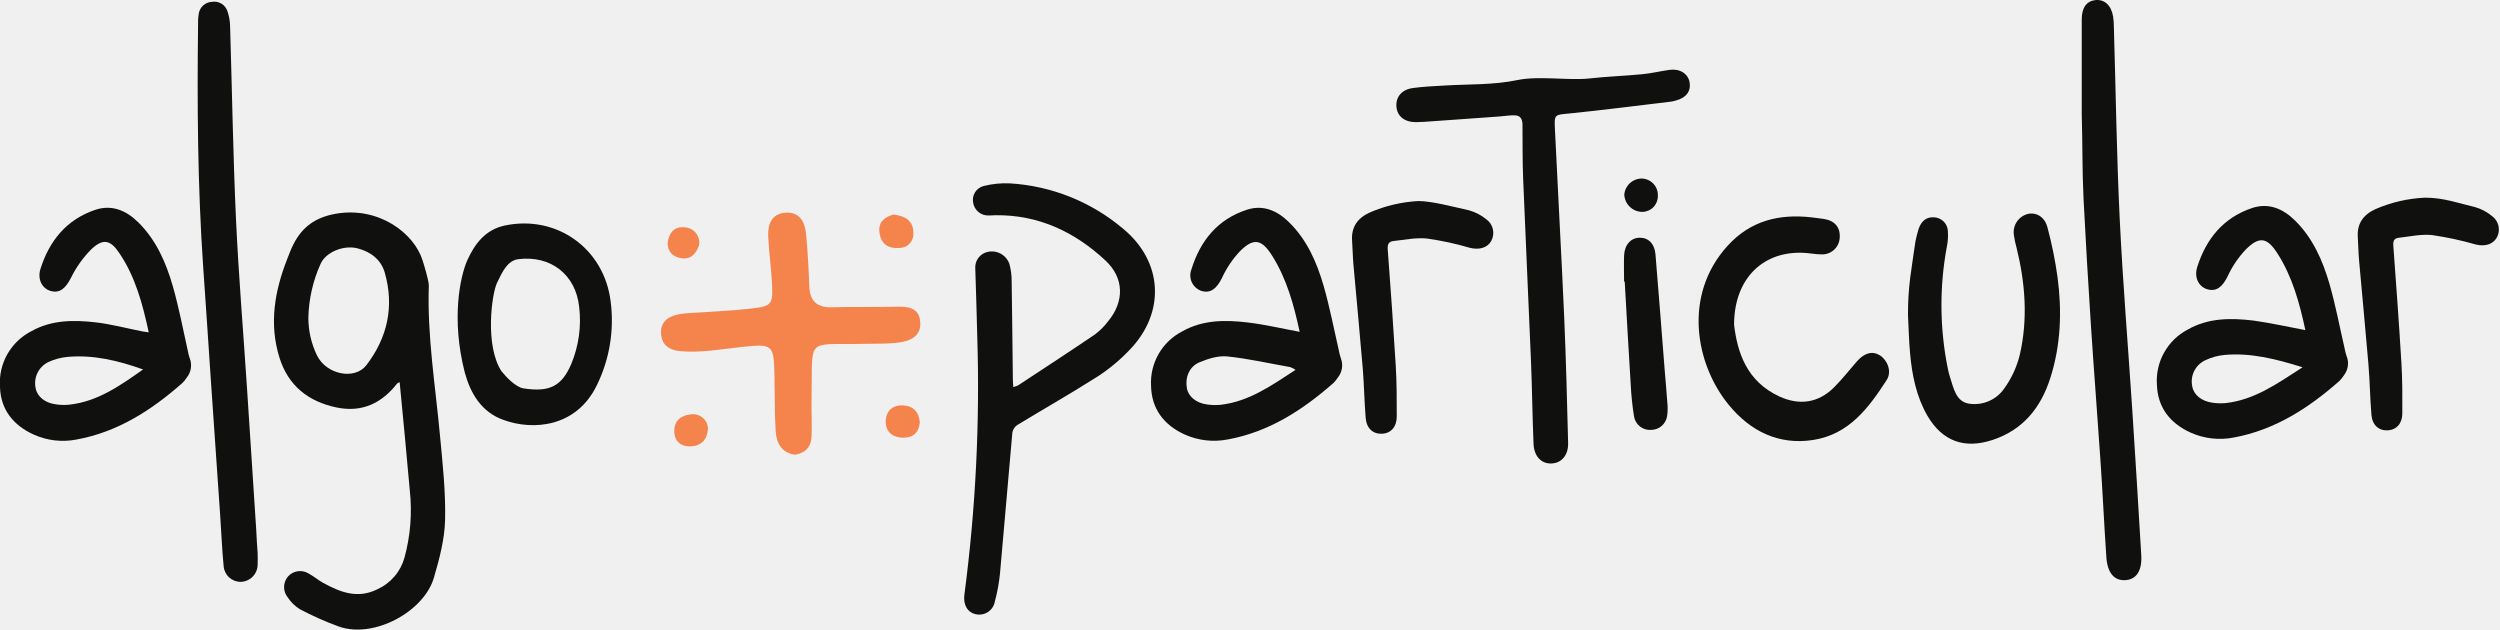
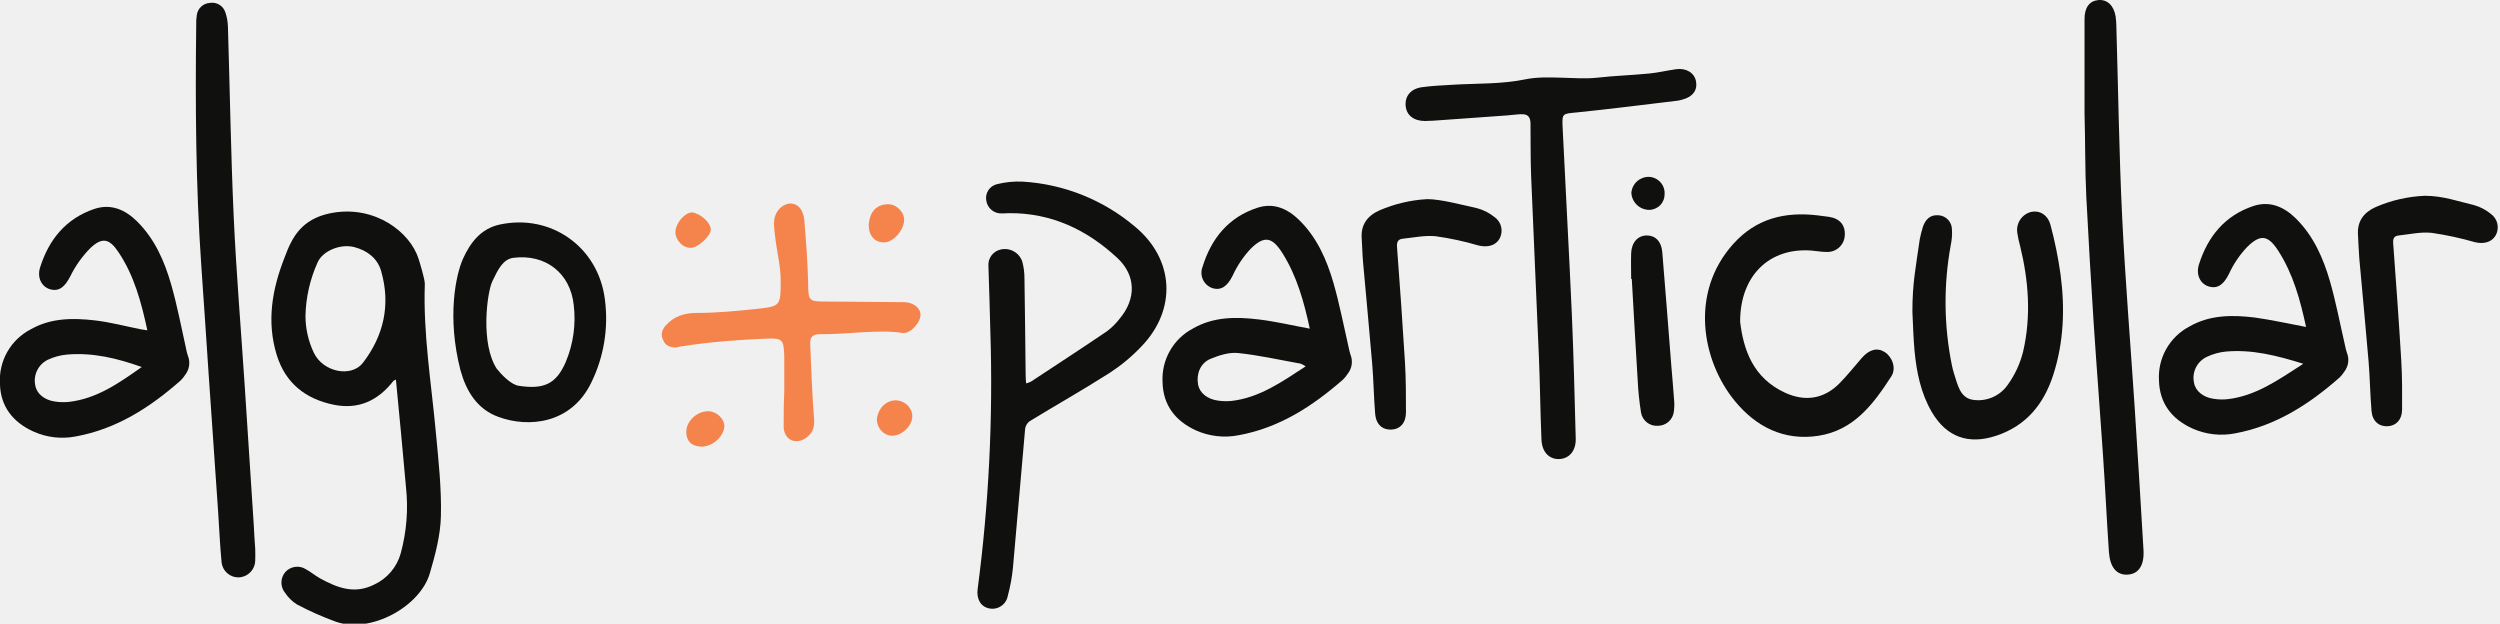
- <svg xmlns="http://www.w3.org/2000/svg" width="1072" height="270" viewBox="0 0 1072 270" fill="none">
-   <g clip-path="url(#clip0_83_348)">
-     <path d="M171.368 163.849C170.651 164.247 170.38 164.311 170.252 164.486C163.667 172.922 155.217 176.949 144.47 174.753C132.257 172.254 123.567 165.425 119.805 153.265C115.34 138.828 117.748 124.837 123.137 111.116C123.982 108.984 124.731 106.835 125.832 104.75C129.61 97.253 135.302 93.178 144.008 91.65C162.328 88.467 177.491 99.895 181.19 111.61C181.572 112.835 183.948 120.38 183.884 122.513C183.135 144.128 186.707 165.393 188.668 186.802C189.8 198.819 191.139 210.9 190.852 222.933C190.661 231.226 188.428 239.614 186.069 247.668C181.923 262.089 160.558 273.963 145.347 268.679C139.581 266.578 133.966 264.084 128.542 261.214C126.518 259.938 124.785 258.251 123.456 256.264C122.393 254.999 121.81 253.402 121.81 251.751C121.81 250.101 122.393 248.503 123.456 247.239C124.546 245.996 126.044 245.183 127.682 244.947C129.319 244.71 130.987 245.066 132.385 245.949C134.505 247.095 136.371 248.703 138.475 249.881C145.873 253.94 153.319 256.916 161.85 252.666C164.663 251.386 167.16 249.506 169.166 247.157C171.171 244.808 172.636 242.049 173.457 239.073C176.013 229.718 176.781 219.966 175.721 210.327C174.398 194.967 172.867 179.607 171.368 163.849ZM132.225 136.249C132.228 141.808 133.476 147.295 135.876 152.31C139.926 160.682 152.124 163.07 157.114 156.575C166.139 144.797 169.136 131.427 165.006 116.974C163.412 111.339 159.011 107.997 153.415 106.516C147.42 104.925 139.671 108.108 137.471 113.138C134.185 120.412 132.401 128.272 132.225 136.249Z" fill="#10100F" />
-     <path d="M63.777 142.521C61.162 130.328 58.021 118.645 51.165 108.522C47.306 102.76 44.15 102.155 39.111 106.931C35.578 110.499 32.649 114.617 30.438 119.123C28.126 123.627 25.654 125.856 21.732 124.773C18.097 123.739 15.944 119.807 17.347 115.319C21.142 103.254 28.508 94.165 40.785 89.995C47.944 87.575 54.147 90.249 59.297 95.343C67.013 102.967 71.223 112.645 74.125 122.8C76.707 131.841 78.461 141.12 80.502 150.272C80.683 151.353 80.95 152.417 81.299 153.456C81.879 154.86 82.066 156.395 81.842 157.897C81.617 159.4 80.989 160.813 80.024 161.987C79.507 162.803 78.897 163.556 78.206 164.232C64.957 175.915 50.431 185.29 32.702 188.489C26.581 189.669 20.245 188.935 14.557 186.388C5.628 182.377 0.207 175.533 -0.016 165.696C-0.333 160.87 0.773 156.057 3.164 151.851C5.555 147.645 9.128 144.23 13.441 142.027C22.115 137.141 31.601 137.141 41.04 138.223C47.737 139.003 54.306 140.77 60.955 142.091C61.736 142.25 62.549 142.346 63.777 142.521ZM61.401 158.438C50.798 154.65 40.195 152.071 29.05 153.026C26.168 153.281 23.351 154.035 20.727 155.254C18.702 156.237 17.065 157.867 16.077 159.887C15.088 161.906 14.806 164.198 15.274 166.396C15.896 169.994 19.213 172.763 23.948 173.384C25.859 173.67 27.797 173.718 29.72 173.527C41.933 172.174 51.595 165.298 61.353 158.422L61.401 158.438Z" fill="#10100F" />
-     <path d="M110.477 237.163C110.477 239.312 110.573 240.76 110.477 242.209C110.438 244.108 109.673 245.921 108.34 247.276C107.006 248.631 105.204 249.426 103.302 249.499C101.455 249.53 99.664 248.861 98.291 247.626C96.918 246.392 96.066 244.683 95.904 242.846C95.203 235.635 94.916 228.377 94.421 221.135C93.05 201.239 91.679 181.342 90.308 161.446C89.24 145.768 88.251 130.074 87.119 114.395C84.743 79.76 84.504 45.061 84.935 10.33C84.884 8.882 84.969 7.433 85.19 6.001C85.381 4.605 86.054 3.32 87.094 2.366C88.133 1.413 89.473 0.852 90.882 0.78C92.283 0.548 93.721 0.824 94.937 1.556C96.153 2.288 97.067 3.43 97.515 4.775C98.226 6.825 98.613 8.973 98.663 11.142C99.508 38.583 99.922 66.04 101.166 93.449C102.282 117.961 104.355 142.425 105.949 166.922C107.257 186.945 108.559 206.969 109.856 226.992C110.015 230.637 110.27 234.25 110.477 237.163Z" fill="#10100F" />
-     <path d="M200.403 111.546C203.591 104.559 208.088 98.526 216.347 96.728C238.669 91.953 259.045 106.58 261.836 129.198C263.453 141.495 261.406 153.995 255.952 165.139C247.199 183.252 228.576 184.733 215.821 180.037C206.429 176.679 201.758 168.72 199.302 159.743C193.403 136.791 197.293 118.534 200.403 111.546ZM215.151 159.297C216.873 161.494 221.098 166.062 224.574 166.555C235.209 168.147 240.741 165.982 244.951 156.098C248.173 148.36 249.343 139.923 248.347 131.602C246.88 117.738 236.165 109.413 222.278 111.132C217.606 111.721 215.47 116.433 213.142 121.24C210.814 126.047 207.833 148.458 215.151 159.361V159.297Z" fill="#10100F" />
-     <path d="M434.495 165.982C435.202 165.802 435.89 165.557 436.552 165.25C447.553 158.008 458.603 150.798 469.509 143.412C471.638 141.81 473.532 139.919 475.137 137.793C482.168 129.326 482.105 119.234 474.021 111.705C460.851 99.433 445.321 92.064 426.89 92.287C425.917 92.287 424.945 92.43 423.988 92.398C422.4 92.466 420.843 91.952 419.609 90.952C418.375 89.952 417.551 88.536 417.291 86.97C416.962 85.4 417.261 83.762 418.125 82.409C418.989 81.055 420.35 80.093 421.915 79.728C425.562 78.819 429.322 78.449 433.076 78.63C450.893 79.712 467.883 86.512 481.515 98.017C498.702 112.135 499.85 133.973 484.448 149.954C480.369 154.264 475.799 158.084 470.832 161.335C459.416 168.609 447.617 175.294 436.058 182.345C435.537 182.721 435.096 183.195 434.759 183.742C434.423 184.288 434.197 184.895 434.097 185.528C432.279 205.632 430.637 225.735 428.803 245.838C428.401 249.925 427.66 253.971 426.587 257.935C426.43 258.838 426.091 259.7 425.59 260.468C425.089 261.236 424.438 261.895 423.674 262.404C422.911 262.913 422.052 263.262 421.149 263.429C420.246 263.597 419.319 263.58 418.423 263.378C414.852 262.614 412.923 259.32 413.544 254.895C418.373 218.187 420.212 181.149 419.045 144.144C418.822 134.483 418.503 124.821 418.2 115.144C418.073 113.502 418.55 111.87 419.543 110.554C420.535 109.238 421.974 108.329 423.589 107.997C425.51 107.578 427.519 107.882 429.229 108.852C430.939 109.821 432.23 111.387 432.853 113.249C433.478 115.586 433.794 117.994 433.794 120.412C434.017 134.196 434.144 147.996 434.304 161.796C434.272 163.133 434.399 164.423 434.495 165.982Z" fill="#10100F" />
-     <path d="M642.694 49.963C632.076 50.664 621.457 51.555 610.806 52.239C609.61 52.239 608.399 52.383 607.187 52.383C602.244 52.383 599.103 49.852 598.784 45.698C598.465 41.543 601.096 38.36 605.911 37.739C610.105 37.15 614.888 36.943 619.113 36.689C629.859 36.036 640.319 36.498 650.746 34.317C659.85 32.423 672.638 34.603 681.455 33.648C690.272 32.693 695.167 32.678 704.08 31.834C708.034 31.468 711.94 30.513 715.894 29.956C720.279 29.351 723.866 31.547 724.504 35.336C725.142 39.124 723.005 41.957 718.653 43.087C717.96 43.306 717.251 43.471 716.532 43.581C702.007 45.316 687.498 47.178 672.941 48.658C666.69 49.279 666.451 48.929 666.738 55.136C668.014 82.068 669.545 108.984 670.724 135.915C671.506 153.917 671.952 171.919 672.414 189.937C672.542 195.206 669.576 198.58 665.255 198.74C660.935 198.899 657.81 195.699 657.586 190.367C657.076 178.525 656.98 166.667 656.486 154.84C655.418 128.752 654.174 102.665 653.122 76.577C652.803 68.73 652.931 60.867 652.835 53.004C652.42 48.085 648.817 49.55 642.694 49.963Z" fill="#10100F" />
-     <path d="M557.297 142.282C554.81 130.726 551.749 119.568 545.467 109.604C541.018 102.553 537.574 101.869 531.707 107.71C528.509 111.117 525.887 115.02 523.942 119.266C521.726 123.754 519.047 125.935 515.157 124.741C514.261 124.434 513.435 123.95 512.731 123.317C512.026 122.685 511.457 121.917 511.057 121.06C510.656 120.202 510.433 119.273 510.401 118.328C510.368 117.382 510.527 116.44 510.868 115.557C514.663 103.206 522.156 93.942 534.784 89.899C541.688 87.687 547.667 90.345 552.642 95.199C560.422 102.776 564.648 112.453 567.581 122.608C570.18 131.633 571.934 140.913 574.055 150.081C574.266 151.262 574.559 152.427 574.932 153.567C575.472 154.923 575.647 156.397 575.437 157.841C575.227 159.286 574.64 160.649 573.736 161.796C573.154 162.709 572.469 163.553 571.695 164.311C558.509 175.867 544.111 185.21 526.509 188.425C520.275 189.656 513.812 188.922 508.014 186.324C499.101 182.265 493.792 175.373 493.568 165.473C493.3 160.718 494.411 155.987 496.77 151.848C499.129 147.709 502.634 144.337 506.866 142.139C515.747 137.077 525.457 137.125 535.135 138.287C542.421 139.162 549.612 140.865 557.297 142.282ZM555.528 158.597C554.822 158.117 554.062 157.721 553.263 157.419C544.271 155.827 535.31 153.774 526.238 152.835C522.38 152.437 518.075 153.806 514.376 155.334C509.943 157.148 508.11 161.844 508.939 166.476C509.576 170.057 512.925 172.843 517.66 173.447C519.572 173.72 521.51 173.763 523.432 173.575C535.581 172.174 545.291 165.266 555.528 158.597Z" fill="#10100F" />
-     <path d="M988.54 141.55C986.037 129.93 982.991 118.677 976.566 108.665C972.181 101.821 968.849 101.168 963.045 106.93C959.823 110.316 957.183 114.21 955.232 118.454C953 122.975 950.449 125.171 946.495 124.041C942.876 123.006 940.739 119.059 942.174 114.491C945.985 102.458 953.335 93.353 965.644 89.215C972.803 86.811 978.989 89.501 984.139 94.595C991.777 102.139 995.954 111.705 998.856 121.654C1001.49 130.79 1003.24 140.181 1005.39 149.476C1005.58 150.557 1005.85 151.621 1006.21 152.66C1006.76 154.007 1006.96 155.477 1006.76 156.922C1006.57 158.367 1006 159.735 1005.11 160.889C1004.52 161.816 1003.83 162.671 1003.05 163.436C989.911 175.007 975.482 184.335 957.911 187.598C951.675 188.841 945.206 188.118 939.4 185.528C930.471 181.501 925.13 174.641 924.875 164.757C924.58 160.007 925.664 155.273 927.998 151.123C930.331 146.972 933.814 143.582 938.029 141.359C946.894 136.265 956.62 136.297 966.298 137.459C973.536 138.478 980.727 140.069 988.54 141.55ZM987.28 157.467C975.625 153.822 964.958 151.211 953.877 152.198C950.965 152.475 948.125 153.268 945.491 154.538C943.464 155.518 941.825 157.148 940.836 159.169C939.847 161.189 939.566 163.481 940.038 165.68C940.644 169.277 943.976 172.047 948.711 172.683C950.622 172.97 952.561 173.018 954.483 172.827C966.728 171.442 976.39 164.566 987.217 157.578L987.28 157.467Z" fill="#10100F" />
-     <path d="M892.652 49.231C892.652 35.575 892.652 21.907 892.652 8.229C892.652 3.263 894.772 0.414 898.551 0.032C902.33 -0.35 905.311 2.213 906.108 7.115C906.311 8.55 906.417 9.996 906.427 11.444C907.241 38.885 907.607 66.342 908.931 93.767C910.254 121.192 912.55 148.76 914.352 176.265C915.691 196.893 916.966 217.527 918.178 238.166C918.561 244.979 915.898 248.624 911.083 248.783C906.523 248.942 903.669 245.599 903.207 238.962C902.25 224.971 901.612 210.964 900.64 196.973C899.364 177.873 897.849 158.884 896.606 139.815C895.415 121.606 894.352 103.381 893.417 85.14C892.827 73.186 893.018 61.265 892.652 49.231C892.524 49.247 892.779 49.231 892.652 49.231Z" fill="#10100F" />
-     <path d="M821.349 103.461C821.461 102.617 822.433 98.876 822.72 98.081C823.884 94.897 825.909 92.876 829.513 93.194C831.057 93.302 832.504 93.985 833.568 95.108C834.631 96.232 835.232 97.713 835.252 99.258C835.406 101.536 835.239 103.824 834.758 106.055C831.597 123.228 831.749 140.844 835.205 157.96C835.455 159.268 835.785 160.56 836.193 161.828C837.708 166.412 838.696 172.126 844.165 173.066C847.077 173.538 850.064 173.173 852.775 172.011C855.486 170.85 857.809 168.941 859.472 166.508C862.566 162.196 864.807 157.334 866.073 152.182C869.628 136.838 868.448 121.447 864.701 106.214C864.199 104.476 863.821 102.705 863.569 100.914C863.232 98.922 863.654 96.877 864.752 95.18C865.85 93.483 867.544 92.258 869.501 91.746C873.12 90.934 876.739 92.924 877.935 97.444C879.812 104.442 881.255 111.549 882.256 118.725C884.217 133.369 883.707 147.964 879.163 162.146C875.113 174.785 867.555 184.287 854.417 188.648C842.427 192.612 832.941 189.269 826.531 178.366C821.748 170.137 819.914 161 819.053 151.673C818.543 146.15 818.431 140.531 818.144 135.024C818.097 122.561 819.739 114.969 821.349 103.461Z" fill="#10100F" />
-     <path d="M743.573 139.258C744.992 151.164 748.994 163.579 763.073 170.041C771.667 173.973 779.783 172.747 786.447 166.094C789.939 162.592 793.016 158.661 796.253 154.952C799.49 151.243 802.949 150.4 806.122 152.389C809.295 154.379 811.352 159.297 809.024 162.926C801.323 174.848 792.857 186.293 777.455 188.664C762.499 190.972 750.35 184.701 741.277 173.591C727.135 156.369 721.475 126.811 740.655 105.546C750.509 94.611 762.866 91.602 776.897 93.21C778.571 93.401 780.261 93.624 781.935 93.863C786.718 94.547 789.19 97.46 788.871 101.964C788.818 102.966 788.566 103.947 788.128 104.849C787.69 105.752 787.075 106.557 786.32 107.219C785.566 107.881 784.686 108.385 783.733 108.701C782.78 109.018 781.773 109.141 780.771 109.063C778.714 109.063 776.673 108.65 774.617 108.49C756.52 107.026 743.573 119.027 743.573 139.258Z" fill="#10100F" />
-     <path d="M608.159 86.207C613.851 86.207 622.684 88.562 629.859 90.17C632.535 90.909 635.031 92.187 637.194 93.926C638.664 94.934 639.709 96.45 640.127 98.18C640.545 99.911 640.306 101.735 639.458 103.301C637.784 106.326 634.228 107.265 630.21 106.246C624.203 104.48 618.075 103.156 611.874 102.283C607.187 101.789 602.308 102.856 597.525 103.349C595.468 103.556 594.91 104.782 595.053 106.899C596.297 123.532 597.493 140.165 598.497 156.814C598.928 164.041 598.944 171.315 598.928 178.557C598.928 183.093 596.377 185.847 592.55 185.99C588.723 186.133 585.981 183.714 585.598 179.194C585.008 172.095 584.929 164.868 584.339 157.849C583.111 143.046 581.66 128.259 580.353 113.456C580.05 110.082 580.018 106.692 579.779 103.317C579.316 97.317 582.202 93.417 587.48 91.061C594.032 88.238 601.033 86.594 608.159 86.207Z" fill="#10100F" />
-     <path d="M1039.91 84.758C1047.88 84.758 1054.26 87.162 1061.23 88.785C1063.9 89.534 1066.39 90.836 1068.53 92.605C1069.98 93.643 1070.99 95.185 1071.37 96.928C1071.74 98.671 1071.44 100.49 1070.54 102.028C1068.83 104.877 1065.41 105.784 1061.56 104.829C1055.44 103.059 1049.19 101.713 1042.88 100.802C1038.19 100.309 1033.31 101.439 1028.53 101.964C1026.61 102.171 1026.1 103.333 1026.25 105.291C1027.49 122.163 1028.74 139.035 1029.74 155.923C1030.17 163.022 1030.15 170.248 1030.11 177.299C1030.11 181.629 1027.57 184.303 1023.97 184.526C1020.11 184.765 1017.26 182.361 1016.87 177.904C1016.27 170.678 1016.19 163.42 1015.58 156.194C1014.34 141.391 1012.89 126.604 1011.58 111.801C1011.29 108.443 1011.24 105.052 1011.02 101.662C1010.64 95.82 1013.46 92 1018.59 89.676C1025.34 86.738 1032.56 85.07 1039.91 84.758Z" fill="#10100F" />
-     <path d="M696.41 120.762C696.41 117.022 696.267 113.265 696.41 109.525C696.618 104.909 699.344 101.964 703.107 101.932C706.87 101.901 709.485 104.511 709.867 109.047C711.254 125.665 712.53 142.298 713.837 158.915C714.204 163.499 714.651 168.068 714.954 172.652C715.169 174.568 715.137 176.505 714.858 178.414C714.615 180.051 713.793 181.547 712.542 182.633C711.29 183.719 709.692 184.322 708.034 184.335C706.314 184.474 704.605 183.964 703.244 182.906C701.883 181.848 700.969 180.319 700.683 178.621C699.936 173.972 699.451 169.285 699.233 164.582C698.308 149.986 697.527 135.374 696.681 120.762H696.41Z" fill="#10100F" />
-     <path d="M704.048 76.561C704.987 76.591 705.911 76.808 706.766 77.199C707.621 77.59 708.389 78.147 709.026 78.838C709.662 79.528 710.155 80.338 710.475 81.221C710.794 82.103 710.935 83.041 710.888 83.978C710.926 85.753 710.261 87.472 709.037 88.759C707.813 90.047 706.128 90.8 704.351 90.854C702.335 90.877 700.39 90.118 698.923 88.738C697.457 87.357 696.585 85.463 696.49 83.453C696.65 81.566 697.517 79.808 698.918 78.531C700.319 77.253 702.15 76.55 704.048 76.561Z" fill="#10100F" />
-     <path d="M340.823 194.999C335.163 194.124 332.947 190.001 332.628 185.051C332.118 177.092 332.261 169.038 332.086 161.032C331.799 147.789 331.464 147.391 318.437 148.744C309.525 149.667 300.676 151.387 291.667 150.575C286.884 150.161 283.52 147.773 283.44 142.616C283.36 137.459 287.187 135.406 291.699 134.658C294.489 134.212 297.343 134.164 300.165 133.973C307.213 133.464 314.308 133.193 321.339 132.382C331.113 131.331 331.512 130.79 331.001 121.017C330.667 114.427 329.694 107.885 329.407 101.312C329.168 96.154 330.89 91.618 336.837 91.188C342.784 90.759 345.112 95.088 345.622 100.182C346.356 107.678 346.754 115.207 347.025 122.736C347.264 129.23 350.374 131.936 356.815 131.761C365.776 131.49 374.736 131.761 383.713 131.522C388.703 131.411 393.933 131.522 394.571 137.73C395.272 144.447 389.947 146.404 384.462 146.993C379.791 147.487 375.039 147.328 370.32 147.439C345.192 148.012 348.524 144.033 347.998 170.439C347.886 176.09 348.221 181.756 347.998 187.391C347.727 191.736 345.24 194.362 340.823 194.999Z" fill="#F4844C" />
-     <path d="M383.059 91.984C388.257 92.605 391.573 94.642 391.653 99.816C391.728 100.628 391.634 101.448 391.378 102.223C391.122 102.998 390.709 103.712 390.164 104.321C389.62 104.93 388.956 105.421 388.214 105.763C387.472 106.105 386.667 106.291 385.849 106.31C381.066 106.755 377.638 104.718 377.112 99.545C376.554 94.929 379.631 93.051 383.059 91.984Z" fill="#F4844C" />
-     <path d="M303.577 183.698C303.306 188.473 300.771 191.084 296.546 191.386C292.321 191.688 289.26 189.571 289.132 185.019C289.004 180.467 291.986 178.095 296.068 177.713C296.963 177.551 297.883 177.582 298.766 177.805C299.649 178.027 300.473 178.435 301.185 179.002C301.896 179.569 302.478 180.281 302.891 181.091C303.303 181.901 303.537 182.79 303.577 183.698Z" fill="#F4844C" />
-     <path d="M394.411 181.183C393.981 185.704 391.223 187.884 386.854 187.677C382.485 187.47 379.663 184.971 379.807 180.499C379.95 176.026 382.995 173.575 387.284 173.814C391.573 174.052 394.14 176.679 394.411 181.183Z" fill="#F4844C" />
-     <path d="M299.751 105.259C298.156 109.636 295.271 111.722 290.997 110.464C290.184 110.276 289.417 109.922 288.746 109.426C288.075 108.929 287.513 108.3 287.096 107.577C286.679 106.855 286.415 106.054 286.321 105.226C286.227 104.397 286.304 103.558 286.549 102.76C287.362 99.083 289.929 96.935 293.66 97.476C294.594 97.532 295.505 97.786 296.333 98.221C297.161 98.655 297.887 99.261 298.463 99.997C299.039 100.733 299.452 101.583 299.674 102.49C299.896 103.397 299.922 104.341 299.751 105.259Z" fill="#F4844C" />
+ <svg xmlns="http://www.w3.org/2000/svg" width="918" height="229" viewBox="0 0 918 229" fill="none">
+   <g clip-path="url(#clip0_2_24)">
+     <path d="M145.375 139.375C144.767 139.713 144.537 139.767 144.429 139.915C138.842 147.07 131.674 150.486 122.557 148.623C112.197 146.503 104.825 140.712 101.633 130.398C97.846 118.153 99.888 106.287 104.46 94.65C105.177 92.841 105.812 91.018 106.746 89.25C109.951 82.891 114.78 79.435 122.165 78.139C137.706 75.439 150.569 85.132 153.707 95.068C154.032 96.108 156.047 102.507 155.993 104.316C155.357 122.649 158.387 140.685 160.051 158.842C161.011 169.035 162.147 179.281 161.904 189.487C161.742 196.52 159.848 203.635 157.846 210.466C154.329 222.697 136.205 232.768 123.301 228.286C118.409 226.504 113.646 224.388 109.045 221.954C107.328 220.872 105.858 219.442 104.73 217.756C103.829 216.684 103.334 215.329 103.334 213.929C103.334 212.529 103.829 211.174 104.73 210.101C105.655 209.047 106.926 208.358 108.315 208.158C109.704 207.957 111.119 208.259 112.305 209.008C114.104 209.98 115.686 211.343 117.472 212.342C123.748 215.785 130.064 218.309 137.3 214.705C139.687 213.619 141.806 212.024 143.507 210.032C145.208 208.04 146.451 205.7 147.147 203.176C149.316 195.241 149.968 186.97 149.068 178.795C147.945 165.768 146.647 152.74 145.375 139.375ZM112.17 115.966C112.172 120.68 113.23 125.334 115.267 129.588C118.702 136.689 129.05 138.714 133.283 133.206C140.939 123.216 143.482 111.876 139.979 99.618C138.626 94.839 134.893 92.004 130.145 90.748C125.06 89.398 118.486 92.098 116.62 96.364C113.832 102.533 112.318 109.2 112.17 115.966V115.966Z" fill="#10100F" />
+     <path d="M54.103 121.285C51.885 110.944 49.22 101.035 43.404 92.449C40.131 87.562 37.453 87.049 33.179 91.099C30.181 94.126 27.696 97.618 25.821 101.44C23.86 105.261 21.763 107.151 18.436 106.233C15.352 105.355 13.526 102.021 14.716 98.214C17.935 87.981 24.184 80.272 34.599 76.735C40.672 74.683 45.934 76.951 50.302 81.271C56.849 87.738 60.42 95.946 62.881 104.559C65.073 112.227 66.56 120.097 68.292 127.86C68.445 128.776 68.671 129.679 68.968 130.56C69.46 131.751 69.618 133.053 69.428 134.327C69.237 135.601 68.704 136.8 67.886 137.796C67.448 138.488 66.93 139.126 66.344 139.699C55.104 149.608 42.782 157.56 27.741 160.273C22.549 161.274 17.174 160.652 12.349 158.491C4.775 155.089 0.176 149.284 -0.014 140.941C-0.282 136.848 0.656 132.766 2.684 129.199C4.713 125.631 7.743 122.735 11.402 120.867C18.76 116.722 26.808 116.722 34.815 117.64C40.496 118.302 46.069 119.8 51.709 120.921C52.372 121.056 53.062 121.137 54.103 121.285ZM52.088 134.785C43.093 131.572 34.099 129.385 24.644 130.195C22.198 130.411 19.809 131.051 17.584 132.085C15.866 132.918 14.477 134.301 13.638 136.014C12.8 137.727 12.56 139.671 12.958 141.535C13.485 144.586 16.299 146.935 20.316 147.462C21.936 147.704 23.581 147.745 25.212 147.583C35.573 146.436 43.769 140.604 52.047 134.772L52.088 134.785Z" fill="#10100F" />
+     <path d="M93.72 201.556C93.72 203.378 93.801 204.607 93.72 205.835C93.687 207.446 93.038 208.984 91.907 210.133C90.775 211.282 89.247 211.957 87.633 212.018C86.066 212.045 84.547 211.477 83.382 210.43C82.218 209.383 81.494 207.934 81.358 206.375C80.762 200.26 80.519 194.104 80.1 187.961C78.936 171.086 77.773 154.212 76.61 137.337C75.704 124.039 74.865 110.728 73.905 97.431C71.889 68.055 71.687 38.625 72.052 9.168C72.008 7.94 72.081 6.71 72.268 5.496C72.43 4.312 73.002 3.222 73.883 2.413C74.765 1.605 75.901 1.129 77.097 1.068C78.285 0.871 79.505 1.105 80.537 1.726C81.568 2.347 82.344 3.315 82.724 4.456C83.327 6.195 83.655 8.017 83.698 9.856C84.414 33.13 84.766 56.418 85.821 79.665C86.768 100.455 88.526 121.204 89.879 141.981C90.988 158.963 92.093 175.946 93.193 192.929C93.328 196.021 93.544 199.085 93.72 201.556Z" fill="#10100F" />
+     <path d="M170.006 95.014C172.711 89.088 176.525 83.971 183.531 82.446C202.467 78.396 219.753 90.802 222.12 109.986C223.492 120.415 221.756 131.017 217.129 140.469C209.704 155.832 193.906 157.087 183.085 153.105C175.118 150.256 171.155 143.506 169.072 135.892C164.068 116.425 167.368 100.941 170.006 95.014ZM182.517 135.514C183.978 137.377 187.562 141.252 190.511 141.67C199.532 143.02 204.226 141.184 207.797 132.801C210.531 126.237 211.523 119.082 210.678 112.024C209.433 100.266 200.344 93.205 188.563 94.663C184.6 95.163 182.787 99.159 180.813 103.236C178.838 107.313 176.309 126.321 182.517 135.568V135.514Z" fill="#10100F" />
+     <path d="M376.777 140.782C377.376 140.629 377.96 140.421 378.521 140.161C387.854 134.019 397.228 127.903 406.479 121.639C408.285 120.281 409.893 118.677 411.254 116.874C417.219 109.692 417.165 101.133 410.307 94.748C399.135 84.339 385.961 78.088 370.325 78.278C369.5 78.278 368.675 78.399 367.863 78.372C366.516 78.43 365.195 77.993 364.148 77.145C363.102 76.297 362.402 75.096 362.182 73.769C361.903 72.436 362.157 71.048 362.89 69.9C363.623 68.752 364.777 67.936 366.105 67.626C369.198 66.855 372.388 66.541 375.573 66.695C390.687 67.612 405.1 73.38 416.664 83.138C431.245 95.112 432.219 113.634 419.153 127.188C415.693 130.844 411.816 134.083 407.602 136.84C397.917 143.01 387.908 148.68 378.102 154.66C377.66 154.979 377.286 155.381 377 155.845C376.715 156.308 376.524 156.823 376.438 157.36C374.896 174.411 373.503 191.461 371.948 208.512C371.607 211.978 370.978 215.41 370.068 218.772C369.935 219.538 369.647 220.268 369.222 220.92C368.797 221.572 368.244 222.13 367.597 222.562C366.949 222.994 366.22 223.29 365.455 223.432C364.689 223.574 363.902 223.559 363.143 223.389C360.113 222.741 358.476 219.946 359.004 216.193C363.1 185.06 364.66 153.646 363.67 122.26C363.481 114.066 363.21 105.871 362.953 97.663C362.845 96.271 363.25 94.887 364.092 93.771C364.934 92.655 366.154 91.884 367.525 91.602C369.155 91.246 370.859 91.505 372.309 92.327C373.76 93.149 374.855 94.478 375.383 96.057C375.914 98.039 376.182 100.081 376.181 102.132C376.371 113.823 376.479 125.527 376.614 137.232C376.587 138.366 376.695 139.459 376.777 140.782Z" fill="#10100F" />
+     <path d="M553.396 42.381C544.388 42.975 535.38 43.731 526.345 44.312C525.33 44.312 524.302 44.433 523.274 44.433C519.081 44.433 516.417 42.286 516.146 38.763C515.876 35.239 518.107 32.539 522.192 32.013C525.749 31.514 529.807 31.338 533.391 31.122C542.508 30.569 551.381 30.96 560.227 29.11C567.95 27.504 578.797 29.354 586.277 28.544C593.757 27.734 597.909 27.72 605.47 27.005C608.825 26.694 612.139 25.884 615.493 25.412C619.213 24.899 622.256 26.762 622.797 29.974C623.338 33.188 621.525 35.59 617.833 36.549C617.245 36.735 616.644 36.874 616.034 36.968C603.712 38.439 591.404 40.019 579.054 41.274C573.752 41.8 573.549 41.504 573.793 46.769C574.875 69.611 576.173 92.439 577.174 115.281C577.837 130.549 578.216 145.818 578.608 161.1C578.716 165.568 576.201 168.43 572.535 168.565C568.87 168.7 566.218 165.987 566.029 161.464C565.596 151.42 565.515 141.363 565.096 131.332C564.19 109.206 563.135 87.079 562.242 64.953C561.971 58.297 562.08 51.629 561.998 44.959C561.647 40.788 558.59 42.03 553.396 42.381Z" fill="#10100F" />
+     <path d="M480.952 120.681C478.842 110.88 476.245 101.416 470.916 92.965C467.142 86.985 464.221 86.404 459.243 91.359C456.531 94.249 454.306 97.559 452.656 101.16C450.776 104.967 448.504 106.816 445.203 105.804C444.443 105.544 443.743 105.133 443.145 104.596C442.548 104.06 442.065 103.408 441.725 102.681C441.385 101.954 441.196 101.166 441.169 100.364C441.141 99.562 441.276 98.763 441.565 98.014C444.784 87.538 451.141 79.681 461.854 76.252C467.71 74.376 472.782 76.63 477.002 80.748C483.603 87.174 487.187 95.382 489.676 103.995C491.881 111.649 493.369 119.52 495.168 127.296C495.347 128.297 495.595 129.285 495.911 130.252C496.37 131.402 496.518 132.653 496.34 133.878C496.162 135.103 495.664 136.259 494.897 137.232C494.403 138.006 493.822 138.722 493.166 139.365C481.98 149.166 469.766 157.09 454.834 159.817C449.545 160.861 444.062 160.239 439.144 158.035C431.583 154.593 427.079 148.747 426.889 140.35C426.661 136.318 427.604 132.305 429.605 128.794C431.606 125.284 434.58 122.424 438.17 120.559C445.704 116.266 453.941 116.307 462.151 117.292C468.332 118.035 474.432 119.479 480.952 120.681ZM479.451 134.518C478.852 134.111 478.207 133.776 477.53 133.519C469.901 132.169 462.3 130.428 454.604 129.631C451.33 129.294 447.678 130.455 444.54 131.751C440.78 133.29 439.225 137.272 439.928 141.201C440.469 144.238 443.31 146.601 447.327 147.114C448.949 147.345 450.593 147.382 452.223 147.222C462.53 146.034 470.767 140.175 479.451 134.518V134.518Z" fill="#10100F" />
+     <path d="M846.784 120.06C844.66 110.205 842.077 100.66 836.626 92.169C832.907 86.364 830.08 85.81 825.156 90.697C822.423 93.569 820.183 96.871 818.529 100.471C816.635 104.305 814.471 106.168 811.117 105.21C808.046 104.332 806.234 100.984 807.451 97.11C810.684 86.904 816.919 79.182 827.361 75.672C833.434 73.633 838.682 75.915 843.051 80.235C849.53 86.634 853.073 94.747 855.535 103.185C857.767 110.934 859.255 118.899 861.081 126.783C861.24 127.699 861.471 128.602 861.771 129.483C862.245 130.625 862.408 131.872 862.244 133.098C862.08 134.323 861.595 135.484 860.837 136.462C860.343 137.249 859.758 137.974 859.092 138.622C847.947 148.437 835.706 156.348 820.801 159.115C815.511 160.17 810.023 159.557 805.098 157.36C797.523 153.945 792.992 148.126 792.776 139.743C792.526 135.714 793.445 131.699 795.425 128.179C797.404 124.659 800.359 121.784 803.934 119.898C811.455 115.578 819.705 115.605 827.916 116.59C834.056 117.454 840.156 118.804 846.784 120.06ZM845.716 133.56C835.828 130.468 826.779 128.254 817.379 129.091C814.908 129.326 812.499 129.998 810.264 131.076C808.545 131.907 807.154 133.29 806.316 135.003C805.477 136.717 805.239 138.661 805.639 140.526C806.153 143.577 808.979 145.926 812.997 146.466C814.617 146.709 816.262 146.749 817.893 146.587C828.281 145.413 836.477 139.581 845.661 133.654L845.716 133.56Z" fill="#10100F" />
+     <path d="M765.44 41.76C765.44 30.177 765.44 18.585 765.44 6.984C765.44 2.772 767.239 0.356 770.444 0.032C773.65 -0.292 776.179 1.881 776.856 6.039C777.027 7.256 777.118 8.483 777.126 9.711C777.816 32.985 778.127 56.273 779.25 79.533C780.372 102.793 782.32 126.175 783.848 149.503C784.985 166.999 786.067 184.5 787.095 202.005C787.419 207.783 785.161 210.874 781.076 211.009C777.207 211.144 774.786 208.309 774.394 202.68C773.582 190.813 773.041 178.933 772.216 167.067C771.134 150.867 769.849 134.761 768.794 118.588C767.784 103.144 766.883 87.687 766.089 72.216C765.589 62.078 765.751 51.966 765.44 41.76C765.548 41.76 765.332 41.774 765.44 41.76Z" fill="#10100F" />
+     <path d="M704.952 87.754C705.047 87.039 705.872 83.867 706.116 83.192C707.103 80.492 708.821 78.777 711.878 79.047C713.188 79.138 714.416 79.718 715.318 80.671C716.22 81.624 716.73 82.88 716.747 84.191C716.877 86.122 716.736 88.062 716.328 89.955C713.646 104.52 713.775 119.462 716.706 133.978C716.919 135.088 717.199 136.183 717.545 137.259C718.83 141.147 719.669 145.993 724.308 146.79C726.778 147.191 729.312 146.881 731.611 145.896C733.911 144.911 735.882 143.291 737.293 141.228C739.918 137.571 741.818 133.447 742.892 129.078C745.909 116.064 744.908 103.009 741.729 90.09C741.303 88.616 740.982 87.114 740.769 85.594C740.483 83.905 740.841 82.171 741.772 80.731C742.703 79.292 744.14 78.253 745.8 77.819C748.871 77.13 751.941 78.817 752.955 82.651C754.548 88.587 755.772 94.615 756.621 100.701C758.285 113.121 757.852 125.5 753.997 137.529C750.561 148.248 744.15 156.307 733.005 160.006C722.834 163.368 714.786 160.533 709.348 151.285C705.291 144.306 703.735 136.557 703.005 128.646C702.572 123.961 702.477 119.196 702.234 114.525C702.193 103.954 703.586 97.515 704.952 87.754Z" fill="#10100F" />
+     <path d="M638.974 118.116C640.178 128.214 643.573 138.744 655.516 144.225C662.806 147.559 669.691 146.52 675.345 140.877C678.307 137.907 680.917 134.572 683.663 131.427C686.409 128.281 689.344 127.566 692.036 129.253C694.727 130.941 696.472 135.112 694.497 138.19C687.964 148.302 680.782 158.008 667.716 160.02C655.029 161.977 644.722 156.658 637.026 147.235C625.029 132.628 620.227 107.559 636.499 89.523C644.858 80.249 655.34 77.697 667.243 79.061C668.663 79.222 670.097 79.412 671.517 79.614C675.575 80.195 677.671 82.665 677.401 86.485C677.356 87.335 677.142 88.167 676.77 88.932C676.399 89.698 675.878 90.381 675.237 90.942C674.597 91.503 673.85 91.931 673.042 92.199C672.233 92.468 671.379 92.572 670.53 92.506C668.785 92.506 667.053 92.155 665.309 92.02C649.957 90.778 638.974 100.957 638.974 118.116Z" fill="#10100F" />
+     <path d="M524.099 73.121C528.928 73.121 536.421 75.118 542.508 76.482C544.778 77.109 546.895 78.193 548.73 79.668C549.977 80.523 550.863 81.808 551.218 83.276C551.572 84.744 551.37 86.291 550.65 87.62C549.23 90.184 546.214 90.981 542.805 90.117C537.71 88.619 532.511 87.496 527.251 86.755C523.274 86.337 519.135 87.242 515.078 87.66C513.333 87.835 512.859 88.875 512.981 90.671C514.036 104.778 515.05 118.885 515.903 133.006C516.268 139.135 516.281 145.305 516.268 151.447C516.268 155.295 514.104 157.63 510.857 157.752C507.611 157.873 505.285 155.821 504.96 151.987C504.46 145.966 504.392 139.837 503.892 133.884C502.85 121.329 501.619 108.787 500.51 96.232C500.253 93.37 500.226 90.495 500.023 87.633C499.631 82.543 502.079 79.236 506.556 77.238C512.115 74.843 518.054 73.449 524.099 73.121V73.121Z" fill="#10100F" />
+     <path d="M890.364 71.892C897.127 71.892 902.537 73.93 908.448 75.308C910.717 75.943 912.828 77.047 914.643 78.547C915.874 79.428 916.732 80.735 917.047 82.214C917.362 83.692 917.113 85.235 916.347 86.539C914.9 88.956 911.992 89.725 908.732 88.915C903.533 87.414 898.237 86.273 892.88 85.5C888.903 85.081 884.764 86.04 880.707 86.485C879.084 86.661 878.651 87.646 878.773 89.307C879.828 103.617 880.883 117.927 881.735 132.25C882.1 138.271 882.086 144.4 882.046 150.381C882.046 154.053 879.895 156.321 876.838 156.51C873.565 156.712 871.144 154.674 870.819 150.894C870.305 144.765 870.238 138.609 869.724 132.48C868.669 119.925 867.438 107.383 866.329 94.828C866.085 91.98 866.045 89.104 865.855 86.229C865.531 81.274 867.925 78.034 872.28 76.064C877.999 73.571 884.13 72.157 890.364 71.892V71.892Z" fill="#10100F" />
+     <path d="M598.964 102.429C598.964 99.256 598.843 96.07 598.964 92.898C599.14 88.983 601.453 86.485 604.645 86.458C607.837 86.431 610.055 88.645 610.38 92.493C611.557 106.587 612.639 120.694 613.748 134.788C614.059 138.676 614.438 142.551 614.695 146.439C614.878 148.064 614.851 149.707 614.614 151.326C614.407 152.714 613.71 153.984 612.649 154.904C611.587 155.825 610.231 156.337 608.825 156.348C607.366 156.466 605.916 156.034 604.761 155.136C603.607 154.239 602.832 152.942 602.589 151.501C601.955 147.558 601.544 143.583 601.358 139.594C600.574 127.215 599.911 114.822 599.194 102.429H598.964Z" fill="#10100F" />
+     <path d="M605.443 64.94C606.241 64.965 607.025 65.15 607.75 65.481C608.475 65.813 609.126 66.285 609.666 66.871C610.207 67.456 610.624 68.143 610.896 68.892C611.167 69.641 611.286 70.436 611.246 71.231C611.279 72.736 610.714 74.194 609.676 75.286C608.637 76.378 607.208 77.017 605.7 77.062C603.991 77.082 602.34 76.438 601.097 75.267C599.853 74.097 599.113 72.49 599.032 70.785C599.168 69.184 599.904 67.694 601.092 66.61C602.28 65.527 603.834 64.93 605.443 64.94Z" fill="#10100F" />
+     <path d="M287.982 143.679C287.982 139.396 287.982 135.223 287.982 130.72C287.763 124.57 287.324 124.131 281.292 124.35C270.874 124.79 260.345 125.558 250.146 127.206C249.488 127.206 248.501 127.645 247.843 127.645C245.979 127.425 244.334 126.986 243.456 124.79C242.579 122.923 243.018 121.275 244.334 119.628C247.405 116.114 251.353 114.906 255.739 114.906C262.977 114.906 270.106 114.247 277.344 113.478C286.666 112.489 286.666 112.489 286.666 102.935C286.666 97.993 285.46 93.27 284.802 88.328C284.582 85.692 283.924 83.166 284.363 80.311C285.021 77.016 287.653 74.71 290.395 74.71C293.136 74.93 294.781 76.797 295.33 80.641C295.988 88.438 296.536 96.126 296.755 103.704C296.755 110.732 296.975 110.732 303.774 110.732C311.67 110.732 324.282 110.952 331.959 110.952C335.249 110.952 337.991 113.039 337.991 115.455C338.21 118.09 334.481 122.703 331.301 122.264C322.966 120.836 309.806 122.923 301.252 122.703C298.181 122.703 297.304 123.911 297.523 126.657C297.962 136.321 298.181 144.558 298.949 154.113C299.168 157.407 298.071 159.494 295.439 161.141C291.711 163.228 287.982 161.361 287.763 156.858C287.763 153.124 287.763 148.402 287.982 143.679Z" fill="#F4844C" />
+     <path d="M322.015 153.717C322.465 149.823 325.615 146.795 329.215 147.011C332.59 147.227 335.403 150.256 334.953 153.5C334.503 156.961 330.677 160.206 327.302 159.99C324.152 159.773 321.79 156.745 322.015 153.717Z" fill="#F4844C" />
+     <path d="M261 84.278C261 86.551 256.556 90.773 253.889 90.989C250.778 91.206 248 88.175 248 85.144C248.222 81.68 251.556 78 254.111 78C257.222 78.325 261 81.788 261 84.278Z" fill="#F4844C" />
+     <path d="M319 82.768C319.238 77.716 321.978 74.778 326.624 75.013C329.602 75.248 332.223 78.303 331.985 81.006C331.747 84.766 327.935 88.996 324.718 88.996C321.263 89.114 319 86.529 319 82.768Z" fill="#F4844C" />
+     <path d="M257.204 163.99C253.734 163.76 252 161.807 252 158.591C252 154.456 256.212 150.78 260.425 151.01C263.274 151.24 266 153.767 266 156.639C265.628 160.544 261.416 164.219 257.204 163.99Z" fill="#F4844C" />
  </g>
  <defs>
-     <clipPath id="clip0_83_348">
-       <rect width="1071.53" height="270" fill="white" />
+     <clipPath id="clip0_2_24">
+       <rect width="918" height="229" fill="white" />
    </clipPath>
  </defs>
</svg>
